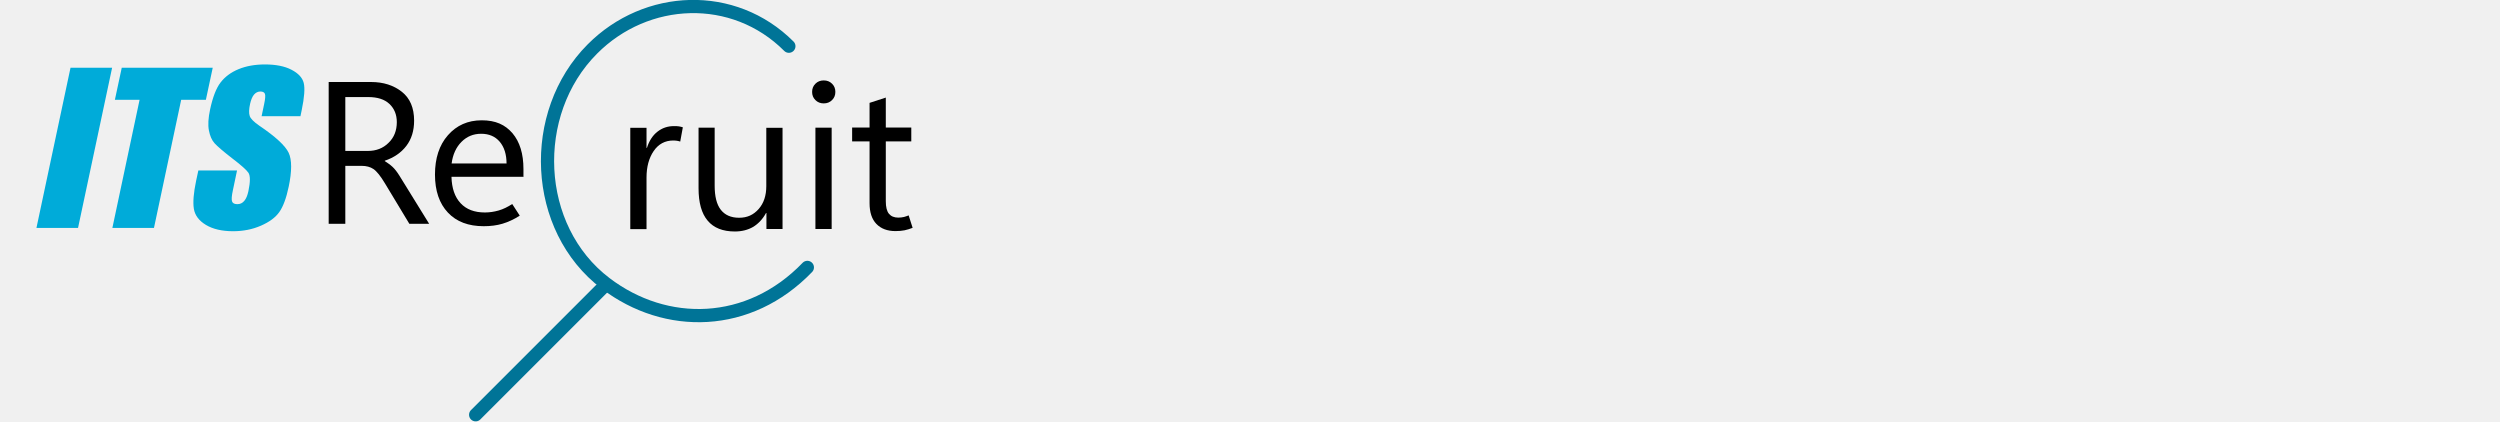
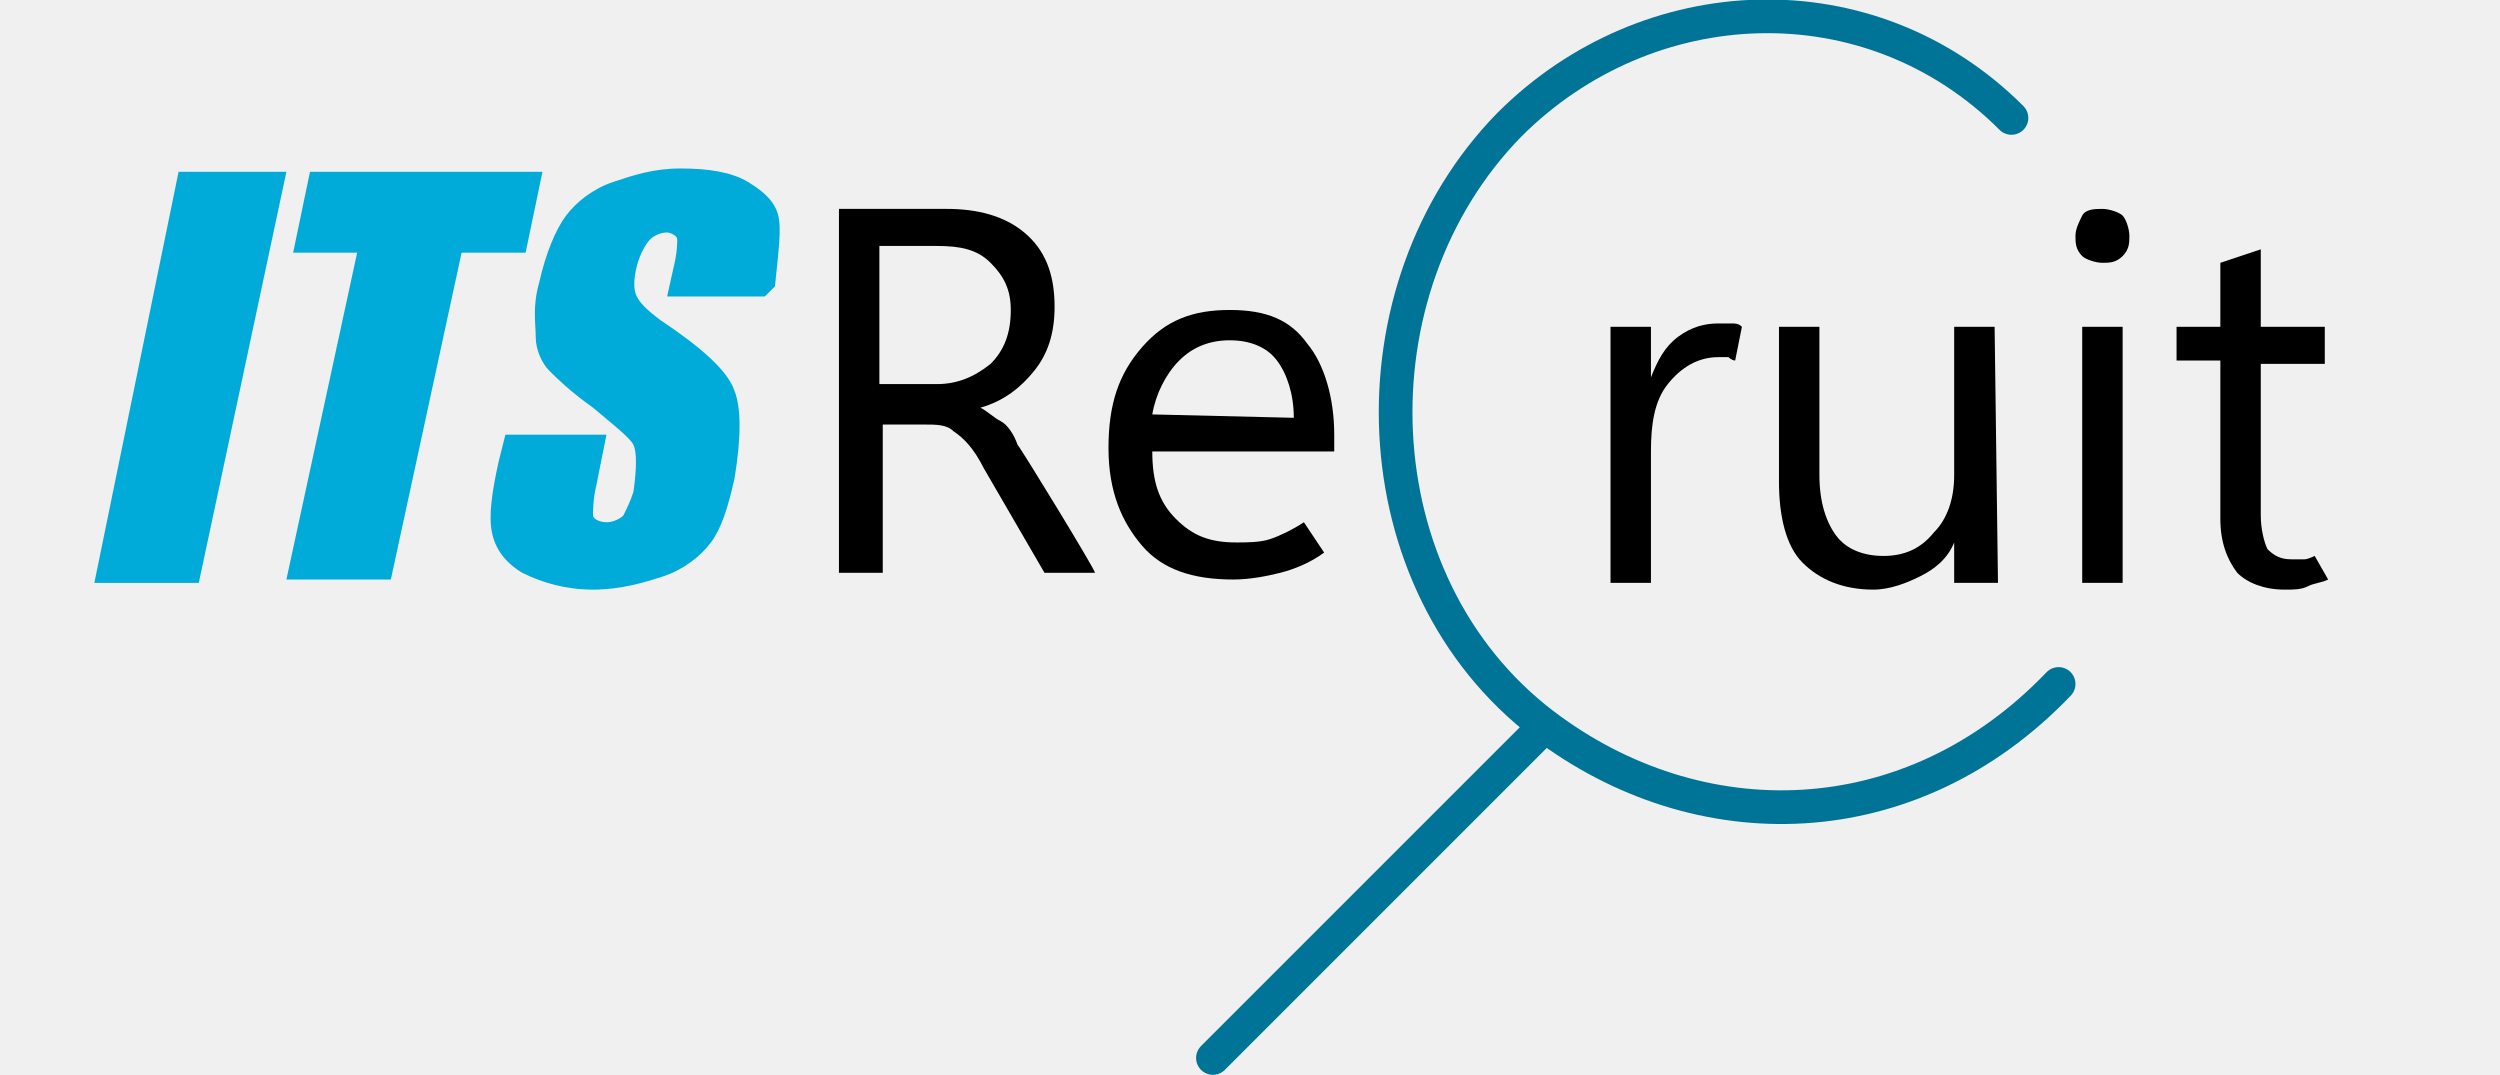
- <svg xmlns="http://www.w3.org/2000/svg" id="Livello_1" data-name="Livello 1" viewBox="0 0 189.32 31.91">
-   <defs>
-     <style>
-       .cls-1 {
-         fill: #000;
-       }
- 
-       .cls-1, .cls-2 {
-         stroke-width: 0px;
-       }
- 
-       .cls-3 {
-         fill: #fff;
-       }
- 
-       .cls-3, .cls-4 {
-         stroke: #007497;
-         stroke-linecap: round;
-         stroke-miterlimit: 10;
-       }
- 
-       .cls-4 {
-         fill: none;
-       }
- 
-       .cls-2 {
-         fill: #00abd9;
-       }
-     </style>
-   </defs>
+ <svg xmlns="http://www.w3.org/2000/svg" version="1.1" id="Livello_1" x="0px" y="0px" viewBox="0 0 74.2 31.9" style="enable-background:new 0 0 74.2 31.9;" xml:space="preserve">
+   <style type="text/css">
+ 	.st0{fill:#00ABD9;}
+ 	.st1{fill:none;stroke:#007497;stroke-linecap:round;stroke-miterlimit:10;}
+ </style>
  <g>
-     <path class="cls-2" d="M8.49,5.13l-2.58,12.13h-3.15l2.58-12.13h3.15Z" />
-     <path class="cls-2" d="M16.11,5.13l-.52,2.43h-1.87l-2.06,9.7h-3.15l2.06-9.7h-1.87l.52-2.43h6.89Z" />
-     <path class="cls-2" d="M22.74,8.8h-2.93l.19-.9c.09-.42.11-.69.06-.8-.05-.11-.16-.17-.34-.17-.19,0-.35.08-.48.23-.13.15-.23.39-.3.7-.09.41-.1.71-.03.92.06.2.31.45.73.74,1.23.83,1.97,1.52,2.22,2.05.25.53.25,1.4,0,2.58-.18.86-.42,1.5-.71,1.91-.29.41-.75.75-1.39,1.03-.64.28-1.34.42-2.11.42-.84,0-1.53-.16-2.06-.48-.53-.32-.83-.73-.91-1.22-.08-.5-.02-1.2.17-2.11l.17-.79h2.93l-.31,1.48c-.1.45-.12.75-.06.88.05.13.19.19.4.19s.38-.08.52-.25c.14-.16.24-.41.31-.73.15-.71.15-1.18,0-1.4-.15-.22-.57-.59-1.24-1.1-.67-.52-1.11-.9-1.32-1.13-.21-.23-.35-.56-.43-.97s-.05-.94.09-1.59c.2-.93.46-1.61.79-2.04.33-.43.78-.77,1.36-1.01.58-.24,1.25-.36,2-.36.82,0,1.49.13,2.01.4s.83.6.93,1c.1.4.05,1.09-.15,2.05l-.1.48Z" />
+     <path class="st0" d="M8.5,5.1L5.9,17.3H2.8L5.3,5.1H8.5z" />
+     <path class="st0" d="M16.1,5.1l-0.5,2.4h-1.9l-2.1,9.7H8.5l2.1-9.7H8.7l0.5-2.4C9.2,5.1,16.1,5.1,16.1,5.1z" />
+     <path class="st0" d="M22.7,8.8h-2.9L20,7.9c0.1-0.4,0.1-0.7,0.1-0.8c0-0.1-0.2-0.2-0.3-0.2c-0.2,0-0.4,0.1-0.5,0.2S19,7.5,18.9,7.9   c-0.1,0.4-0.1,0.7,0,0.9C19,9,19.2,9.2,19.6,9.5c1.2,0.8,2,1.5,2.2,2.1c0.2,0.5,0.2,1.4,0,2.6c-0.2,0.9-0.4,1.5-0.7,1.9   c-0.3,0.4-0.8,0.8-1.4,1s-1.3,0.4-2.1,0.4c-0.8,0-1.5-0.2-2.1-0.5c-0.5-0.3-0.8-0.7-0.9-1.2c-0.1-0.5,0-1.2,0.2-2.1l0.2-0.8H18   l-0.3,1.5c-0.1,0.4-0.1,0.8-0.1,0.9c0,0.1,0.2,0.2,0.4,0.2s0.4-0.1,0.5-0.2c0.1-0.2,0.2-0.4,0.3-0.7c0.1-0.7,0.1-1.2,0-1.4   c-0.1-0.2-0.6-0.6-1.2-1.1c-0.7-0.5-1.1-0.9-1.3-1.1c-0.2-0.2-0.4-0.6-0.4-1s-0.1-0.9,0.1-1.6c0.2-0.9,0.5-1.6,0.8-2   c0.3-0.4,0.8-0.8,1.4-1c0.6-0.2,1.2-0.4,2-0.4c0.8,0,1.5,0.1,2,0.4s0.8,0.6,0.9,1s0,1.1-0.1,2.1L22.7,8.8L22.7,8.8z" />
  </g>
  <g>
-     <path class="cls-1" d="M32.5,16.95h-1.5l-1.84-3.05c-.34-.57-.64-.94-.88-1.1-.24-.16-.54-.24-.89-.24h-1.24v4.39h-1.26V6.21h3.21c.93,0,1.71.25,2.33.74s.93,1.22.93,2.19c0,.76-.2,1.4-.59,1.91-.39.51-.94.89-1.63,1.12v.03c.22.14.42.28.59.44s.35.39.54.7l2.23,3.61ZM26.15,7.35v4.08h1.71c.62,0,1.15-.2,1.56-.61.42-.4.63-.93.63-1.57,0-.57-.19-1.03-.56-1.38s-.91-.52-1.61-.52h-1.72Z" />
-     <path class="cls-1" d="M39.62,13.39h-5.43c.02.86.25,1.53.69,2,.44.47,1.05.7,1.84.7.34,0,.69-.05,1.04-.15.35-.1.69-.27,1.03-.49l.57.88c-.43.28-.87.48-1.3.61s-.91.19-1.43.19c-1.16,0-2.06-.34-2.71-1.03s-.98-1.65-.98-2.88.32-2.23.98-2.98c.66-.75,1.51-1.13,2.56-1.13s1.77.33,2.33.98c.55.65.83,1.55.83,2.71v.61ZM38.36,12.39c0-.71-.18-1.26-.52-1.66s-.81-.6-1.4-.6-1.08.2-1.49.61-.66.96-.75,1.64h4.15Z" />
+     <path d="M32.5,17H31l-1.8-3.1c-0.3-0.6-0.6-0.9-0.9-1.1c-0.2-0.2-0.5-0.2-0.9-0.2h-1.2V17h-1.3V6.2h3.2c0.9,0,1.7,0.2,2.3,0.7   s0.9,1.2,0.9,2.2c0,0.8-0.2,1.4-0.6,1.9s-0.9,0.9-1.6,1.1v0c0.2,0.1,0.4,0.3,0.6,0.4s0.4,0.4,0.5,0.7C30.3,13.3,32.5,16.9,32.5,17z    M26.1,7.3v4.1h1.7c0.6,0,1.1-0.2,1.6-0.6c0.4-0.4,0.6-0.9,0.6-1.6c0-0.6-0.2-1-0.6-1.4s-0.9-0.5-1.6-0.5L26.1,7.3L26.1,7.3z" />
+     <path d="M39.6,13.4h-5.4c0,0.9,0.2,1.5,0.7,2s1,0.7,1.8,0.7c0.3,0,0.7,0,1-0.1c0.3-0.1,0.7-0.3,1-0.5l0.6,0.9   c-0.4,0.3-0.9,0.5-1.3,0.6s-0.9,0.2-1.4,0.2c-1.2,0-2.1-0.3-2.7-1s-1-1.6-1-2.9s0.3-2.2,1-3s1.5-1.1,2.6-1.1s1.8,0.3,2.3,1   c0.5,0.6,0.8,1.6,0.8,2.7L39.6,13.4L39.6,13.4z M38.4,12.4c0-0.7-0.2-1.3-0.5-1.7s-0.8-0.6-1.4-0.6s-1.1,0.2-1.5,0.6   s-0.7,1-0.8,1.6L38.4,12.4L38.4,12.4z" />
  </g>
  <g>
-     <path class="cls-4" d="M59.74,3.5c-4.19-4.19-10.8-3.89-14.88.21-4.85,4.86-4.5,13.58,1,17.75,4.58,3.48,10.86,3.38,15.28-1.21" />
+     <path class="st1" d="M59.7,3.5c-4.2-4.2-10.8-3.9-14.9,0.2c-4.8,4.9-4.5,13.6,1,17.8c4.6,3.5,10.9,3.4,15.3-1.2" />
    <g>
-       <path class="cls-1" d="M51.51,10.72c-.09-.03-.18-.05-.25-.06-.07-.01-.17-.02-.28-.02-.62,0-1.12.27-1.48.8-.36.53-.54,1.2-.54,2v3.91h-1.23v-7.67h1.23v1.52h.03c.17-.54.44-.95.8-1.23.36-.28.77-.42,1.24-.42.15,0,.29,0,.39.02s.2.04.29.07l-.2,1.09Z" />
-       <path class="cls-1" d="M59.27,17.34h-1.23v-1.21h-.03c-.25.46-.58.81-.97,1.05-.4.23-.86.35-1.39.35-.91,0-1.6-.27-2.06-.82-.46-.54-.69-1.36-.69-2.45v-4.59h1.22v4.39c0,.81.15,1.42.46,1.82s.77.61,1.39.61,1.09-.22,1.48-.66c.39-.44.58-1.02.58-1.73v-4.42h1.23v7.67Z" />
-       <path class="cls-1" d="M62.38,7.83c-.25,0-.46-.08-.63-.25-.17-.17-.25-.37-.25-.62s.08-.45.25-.62c.17-.17.38-.25.63-.25s.46.08.63.25.25.37.25.62-.08.45-.25.62-.38.25-.63.25ZM62.98,17.34h-1.23v-7.67h1.23v7.67Z" />
-       <path class="cls-1" d="M69.12,17.25c-.21.08-.42.15-.62.19s-.43.06-.69.06c-.61,0-1.09-.18-1.44-.54-.35-.36-.52-.89-.52-1.58v-4.67h-1.32v-1.05h1.32v-1.87l1.23-.4v2.27h1.93v1.05h-1.93v4.53c0,.44.08.76.24.95.16.19.39.29.71.29.15,0,.29-.02.43-.05.14-.04.26-.08.35-.12l.3.94Z" />
+       <path d="M51.5,10.7c-0.1,0-0.2-0.1-0.2-0.1s-0.2,0-0.3,0c-0.6,0-1.1,0.3-1.5,0.8s-0.5,1.2-0.5,2v3.9h-1.2V9.7H49v1.5h0    c0.2-0.5,0.4-0.9,0.8-1.2s0.8-0.4,1.2-0.4c0.2,0,0.3,0,0.4,0s0.2,0,0.3,0.1L51.5,10.7L51.5,10.7z" />
+       <path d="M59.3,17.3H58v-1.2h0c-0.2,0.5-0.6,0.8-1,1c-0.4,0.2-0.9,0.4-1.4,0.4c-0.9,0-1.6-0.3-2.1-0.8c-0.5-0.5-0.7-1.4-0.7-2.4    V9.7h1.2v4.4c0,0.8,0.2,1.4,0.5,1.8s0.8,0.6,1.4,0.6s1.1-0.2,1.5-0.7c0.4-0.4,0.6-1,0.6-1.7V9.7h1.2L59.3,17.3L59.3,17.3z" />
+       <path d="M62.4,7.8c-0.2,0-0.5-0.1-0.6-0.2c-0.2-0.2-0.2-0.4-0.2-0.6s0.1-0.4,0.2-0.6s0.4-0.2,0.6-0.2s0.5,0.1,0.6,0.2    s0.2,0.4,0.2,0.6S63.2,7.4,63,7.6S62.6,7.8,62.4,7.8z M63,17.3h-1.2V9.7H63V17.3z" />
+       <path d="M69.1,17.2c-0.2,0.1-0.4,0.1-0.6,0.2s-0.4,0.1-0.7,0.1c-0.6,0-1.1-0.2-1.4-0.5c-0.3-0.4-0.5-0.9-0.5-1.6v-4.7h-1.3V9.7    h1.3V7.8l1.2-0.4v2.3H69v1.1h-1.9v4.5c0,0.4,0.1,0.8,0.2,1c0.2,0.2,0.4,0.3,0.7,0.3c0.2,0,0.3,0,0.4,0c0.1,0,0.3-0.1,0.3-0.1    L69.1,17.2L69.1,17.2z" />
    </g>
-     <line class="cls-3" x1="45.79" y1="21.64" x2="36.02" y2="31.41" />
+     <line class="st1" x1="45.8" y1="21.6" x2="36" y2="31.4" />
  </g>
</svg>
